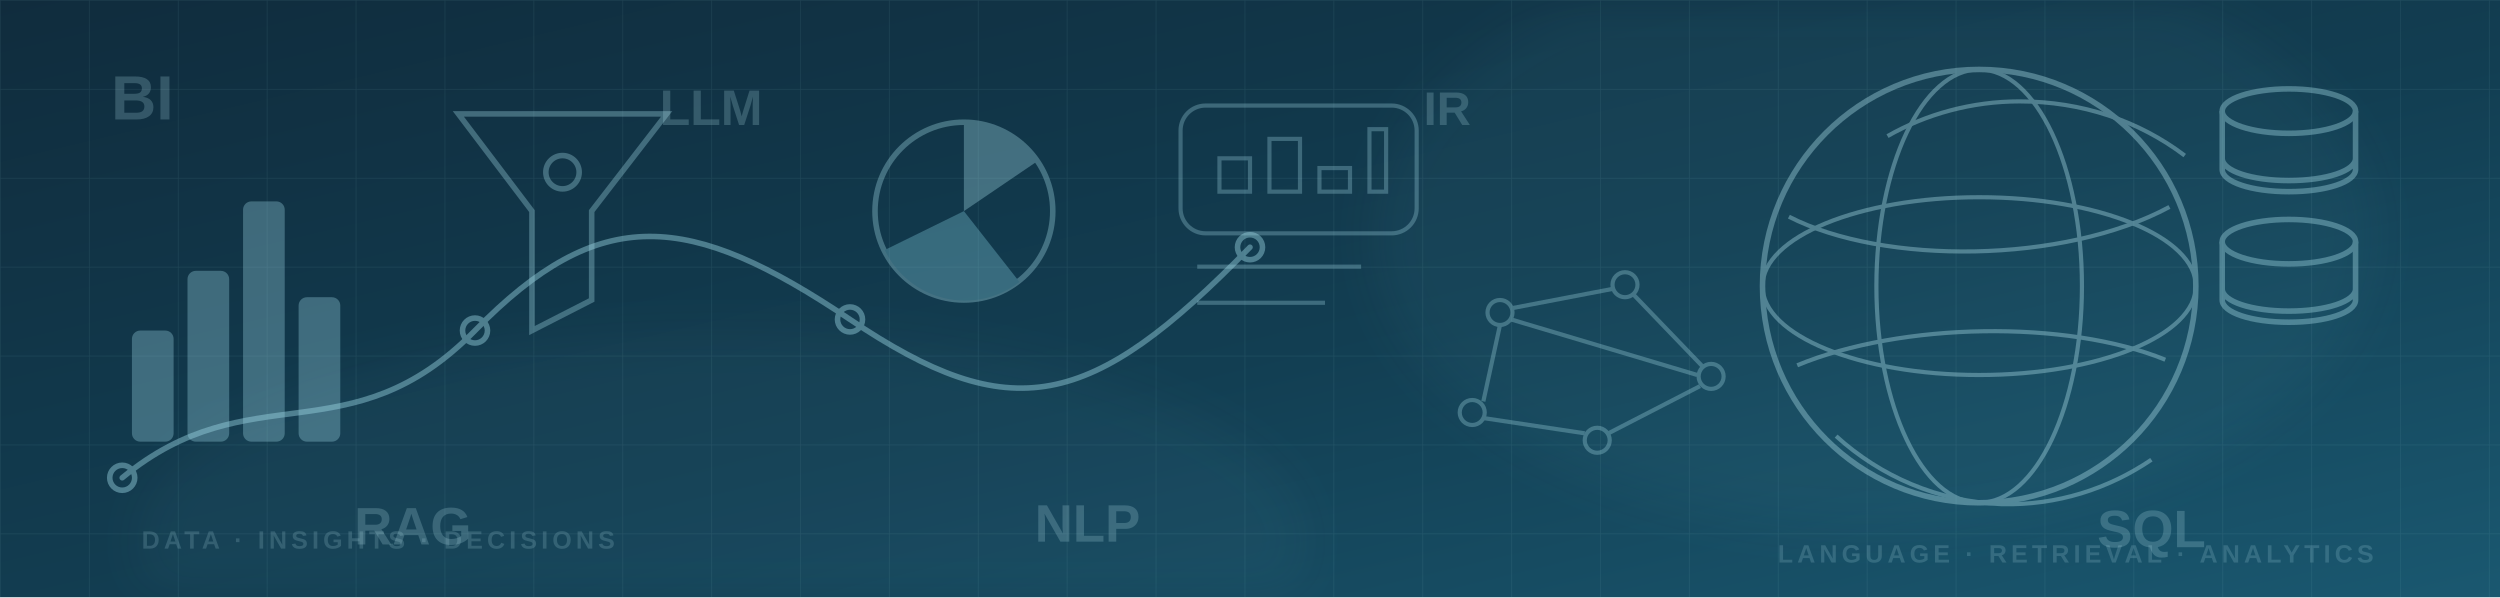
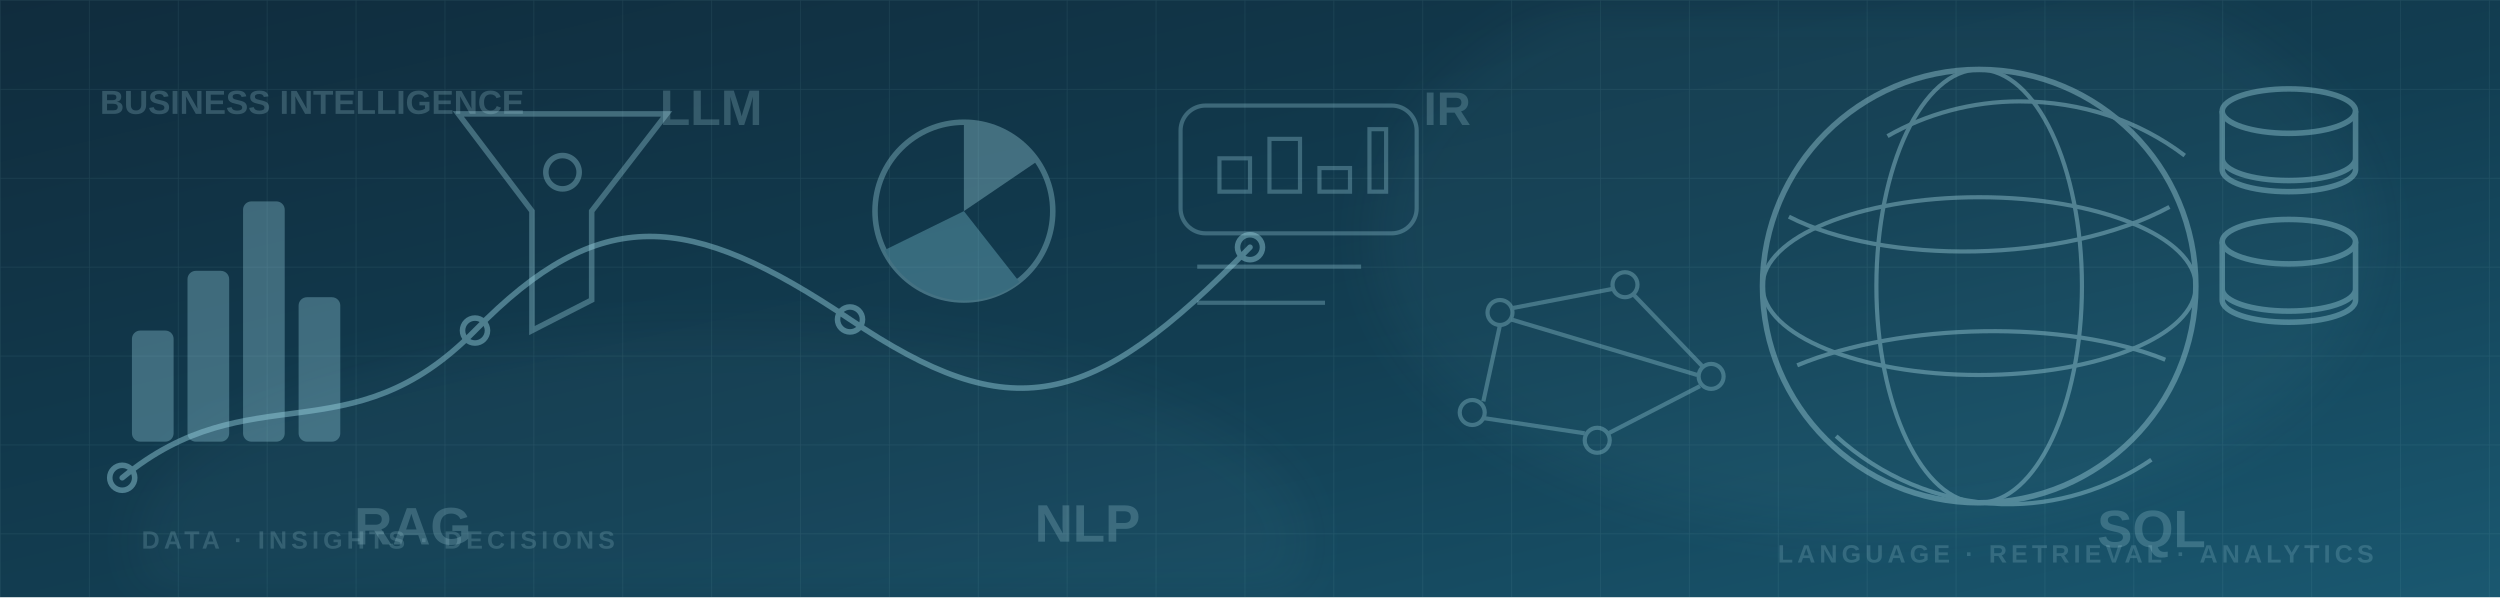
<svg xmlns="http://www.w3.org/2000/svg" width="1800" height="430" viewBox="0 0 1800 430">
  <defs>
    <linearGradient id="bg" x1="0" x2="1" y1="0" y2="1">
      <stop offset="0" stop-color="#102c3d" />
      <stop offset="0.55" stop-color="#123e52" />
      <stop offset="1" stop-color="#1a5870" />
    </linearGradient>
    <linearGradient id="glow" x1="0" x2="1">
      <stop offset="0" stop-color="#7ed4e8" stop-opacity=".12" />
      <stop offset="1" stop-color="#a3e3ef" stop-opacity=".34" />
    </linearGradient>
    <pattern id="grid" width="64" height="64" patternUnits="userSpaceOnUse">
      <path d="M64 0H0V64" fill="none" stroke="#a8d9e4" stroke-width="1" opacity=".09" />
    </pattern>
    <filter id="soft">
      <feGaussianBlur stdDeviation="16" />
    </filter>
  </defs>
  <rect width="1800" height="430" fill="url(#bg)" />
  <rect width="1800" height="430" fill="url(#grid)" />
  <ellipse cx="1350" cy="170" rx="360" ry="210" fill="#80d0e1" opacity=".05" filter="url(#soft)" />
  <ellipse cx="520" cy="390" rx="420" ry="150" fill="#91d8e7" opacity=".04" filter="url(#soft)" />
  <g fill="none" stroke="#94cedd" stroke-width="4" opacity=".46" stroke-linecap="round" stroke-linejoin="round">
    <path d="M88 344 C180 268, 252 330, 342 238 S496 152, 612 230 S785 296, 900 178" />
    <circle cx="88" cy="344" r="9" />
    <circle cx="342" cy="238" r="9" />
    <circle cx="612" cy="230" r="9" />
    <circle cx="900" cy="178" r="9" />
  </g>
  <g fill="#9ed8e6" opacity=".33">
    <rect x="95" y="238" width="30" height="80" rx="6" />
    <rect x="135" y="195" width="30" height="123" rx="6" />
    <rect x="175" y="145" width="30" height="173" rx="6" />
    <rect x="215" y="214" width="30" height="104" rx="6" />
  </g>
  <g transform="translate(330 82)" fill="none" stroke="#a2d9e6" stroke-width="4" opacity=".34">
    <path d="M0 0h150l-54 70v64l-43 22V70z" />
    <circle cx="75" cy="42" r="12" />
  </g>
  <g transform="translate(620 78)" opacity=".34">
    <circle cx="74" cy="74" r="64" fill="none" stroke="#a5dce8" stroke-width="4" />
    <path d="M74 10a64 64 0 0 1 53 28L74 74z" fill="#a5dce8" />
    <path d="M74 74l40 51A64 64 0 0 1 17 102z" fill="#82c9db" />
  </g>
  <g transform="translate(850 76)" fill="none" stroke="#a3d9e6" stroke-width="3" opacity=".30">
    <rect x="0" y="0" width="170" height="92" rx="18" />
    <path d="M28 62h22V38H28zM64 62h22V24H64zM100 62h22V45h-22zM136 62h12V17h-12z" />
    <path d="M12 116h118M12 142h92" />
  </g>
  <g transform="translate(1060 205)" fill="none" stroke="#a9deea" stroke-width="3" opacity=".31">
    <circle cx="20" cy="20" r="9" />
    <circle cx="110" cy="0" r="9" />
    <circle cx="172" cy="66" r="9" />
    <circle cx="90" cy="112" r="9" />
    <circle cx="0" cy="92" r="9" />
    <path d="M28 17l73-14M116 7l50 52M164 73l-66 34M81 107L8 96M8 84l12-55M28 25l134 40" />
  </g>
  <g transform="translate(1210 28)" opacity=".38">
    <circle cx="215" cy="178" r="156" fill="none" stroke="#addfea" stroke-width="4" />
    <ellipse cx="215" cy="178" rx="74" ry="156" fill="none" stroke="#addfea" stroke-width="3" />
    <ellipse cx="215" cy="178" rx="156" ry="64" fill="none" stroke="#addfea" stroke-width="3" />
    <path d="M78 128c68 35 198 34 274-7M84 235c75-31 194-33 265-4" fill="none" stroke="#addfea" stroke-width="3" />
    <path d="M149 70c28-16 61-25 95-25 45 0 86 14 119 39M112 286c32 29 73 47 119 49 40 1 77-11 108-32" fill="none" stroke="#addfea" stroke-width="3" />
  </g>
  <g transform="translate(1590 62)" fill="none" stroke="#a5dce8" stroke-width="4" opacity=".38">
    <ellipse cx="58" cy="18" rx="48" ry="16" />
    <path d="M10 18v42c0 9 21 16 48 16s48-7 48-16V18M10 52c0 9 21 16 48 16s48-7 48-16" />
    <ellipse cx="58" cy="112" rx="48" ry="16" />
    <path d="M10 112v42c0 9 21 16 48 16s48-7 48-16v-42M10 146c0 9 21 16 48 16s48-7 48-16" />
  </g>
  <g fill="#b4e4ed" opacity=".22" font-family="Arial, sans-serif" font-weight="700">
-     <text x="80" y="86" font-size="45">BI</text>
+     <text x="72" y="82" font-size="24">BUSINESS INTELLIGENCE</text>
    <text x="255" y="392" font-size="38">RAG</text>
    <text x="475" y="90" font-size="36">LLM</text>
    <text x="745" y="390" font-size="38">NLP</text>
    <text x="1025" y="90" font-size="34">IR</text>
    <text x="1510" y="394" font-size="38">SQL</text>
  </g>
  <g fill="#b7e5ee" opacity=".18" font-family="Arial, sans-serif" font-size="18" font-weight="700" letter-spacing="3">
    <text x="102" y="395">DATA · INSIGHTS · DECISIONS</text>
    <text x="1280" y="405">LANGUAGE · RETRIEVAL · ANALYTICS</text>
  </g>
</svg>
